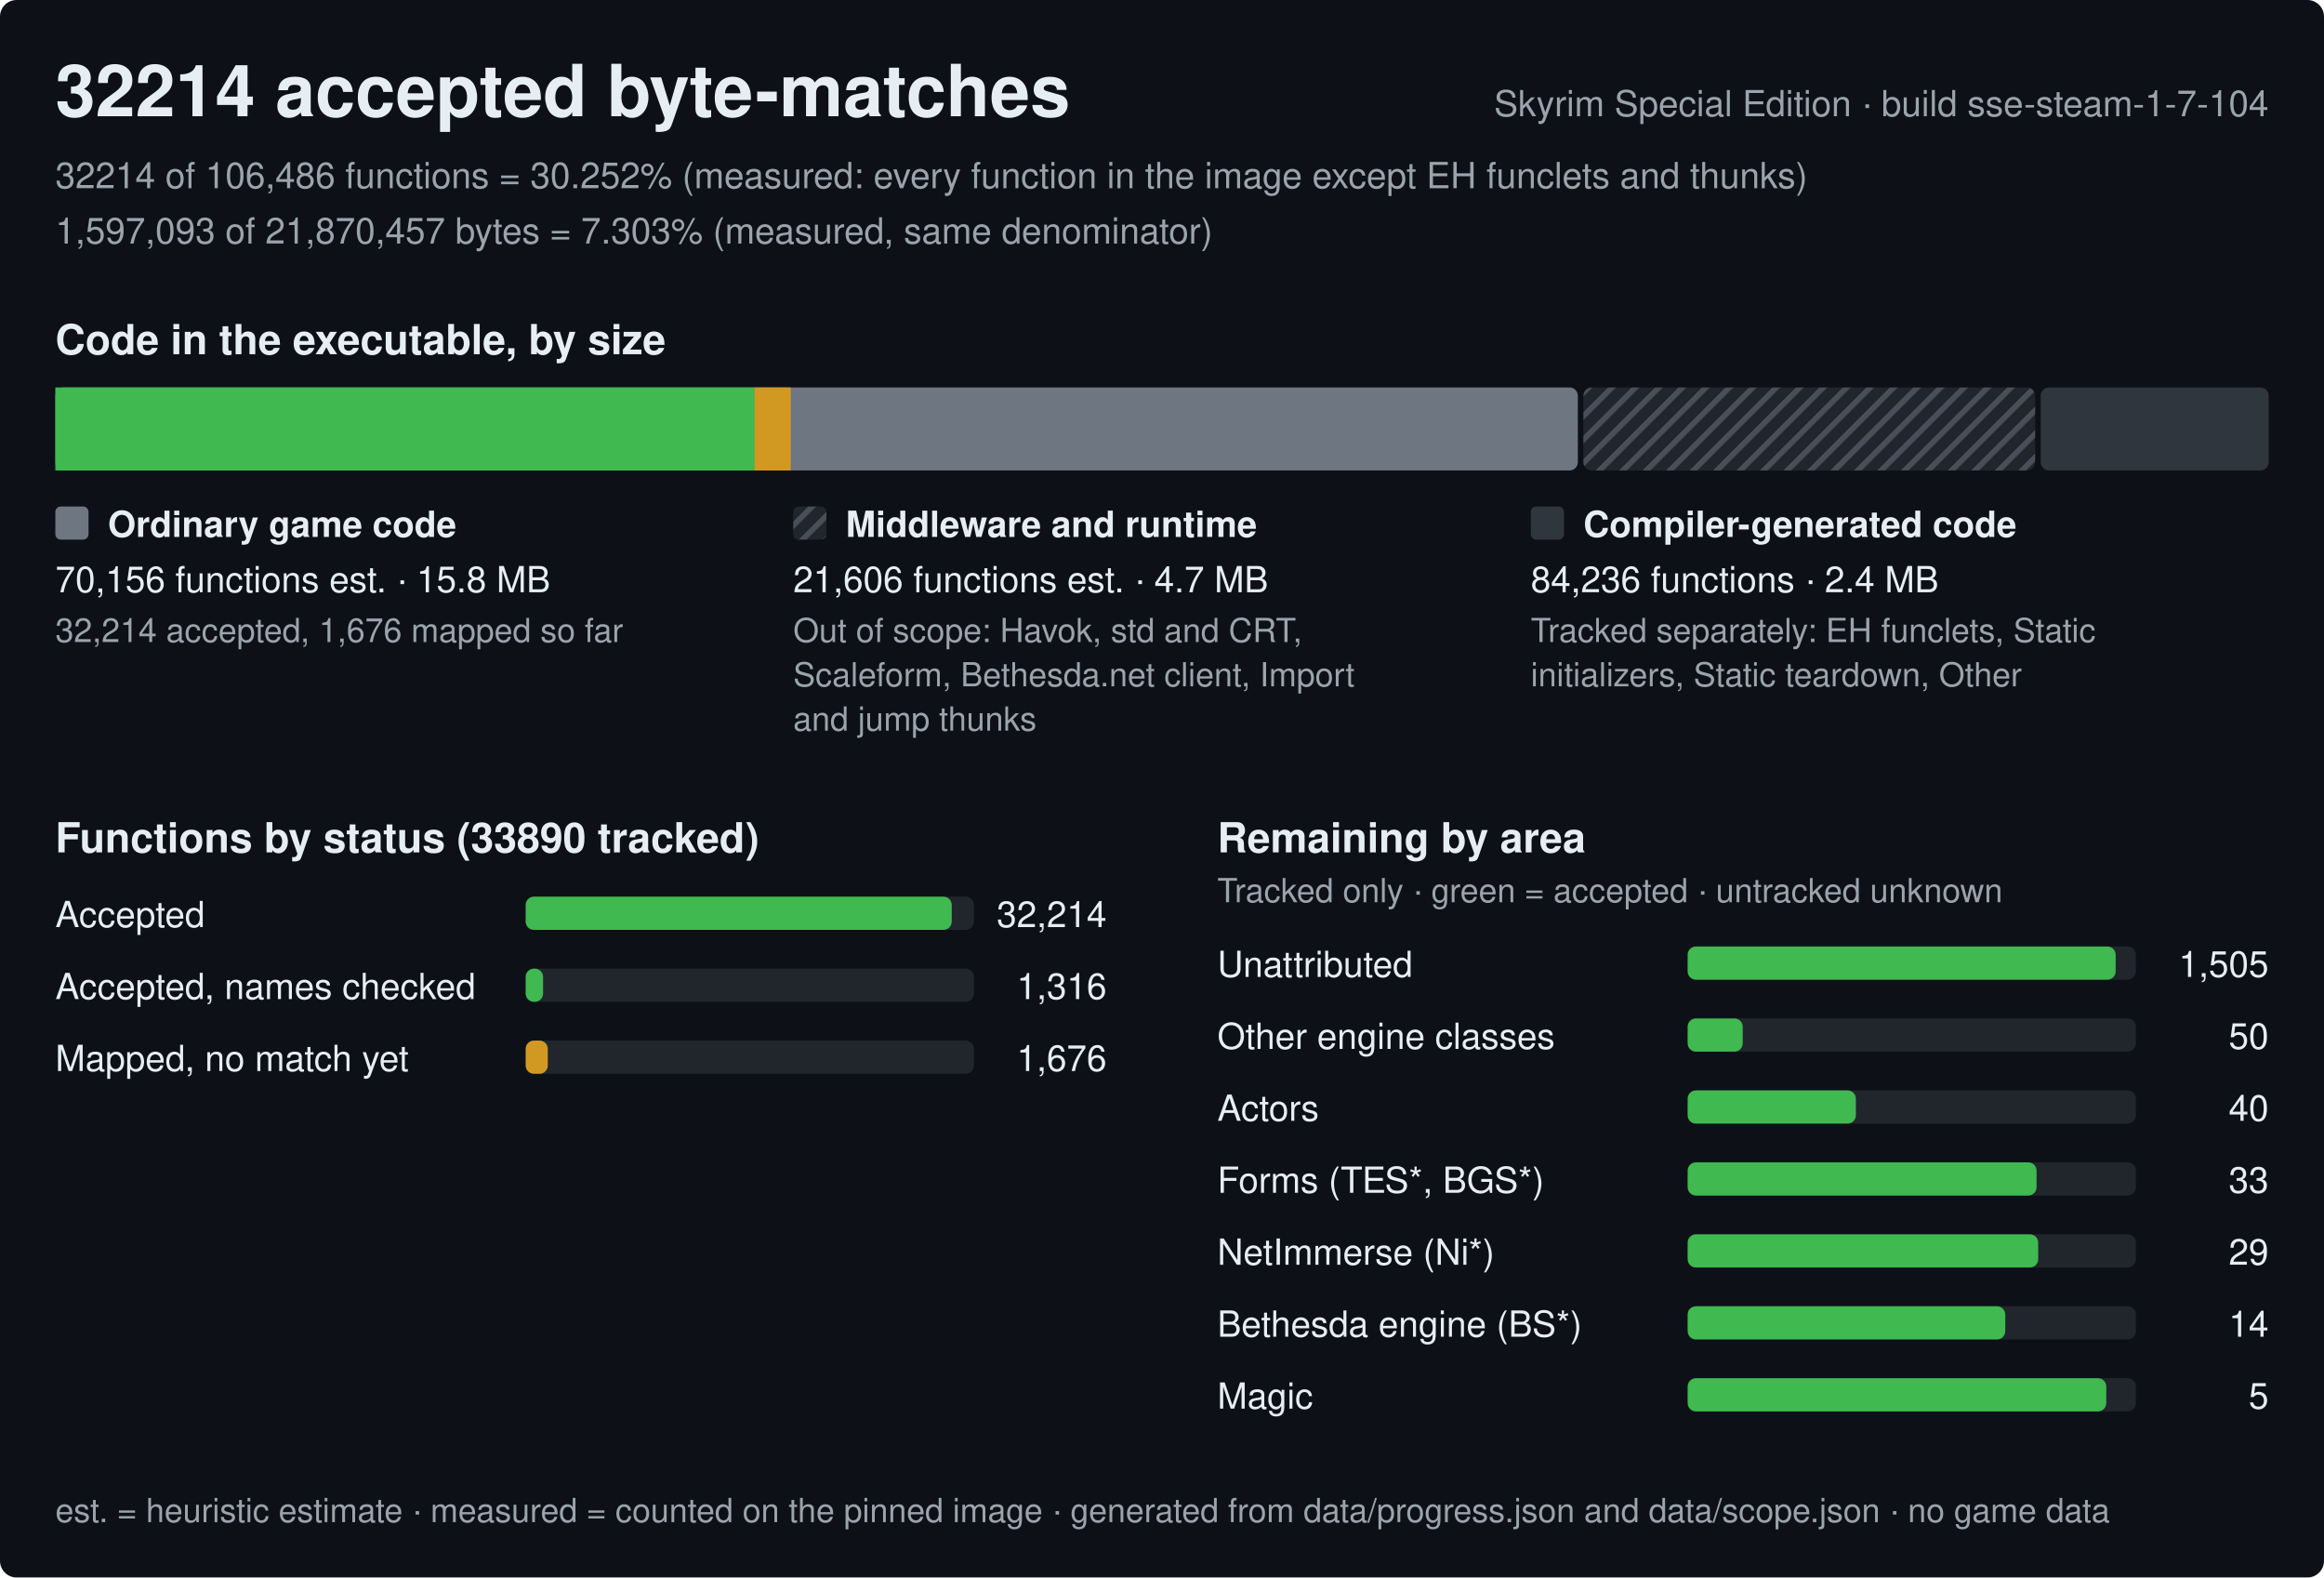
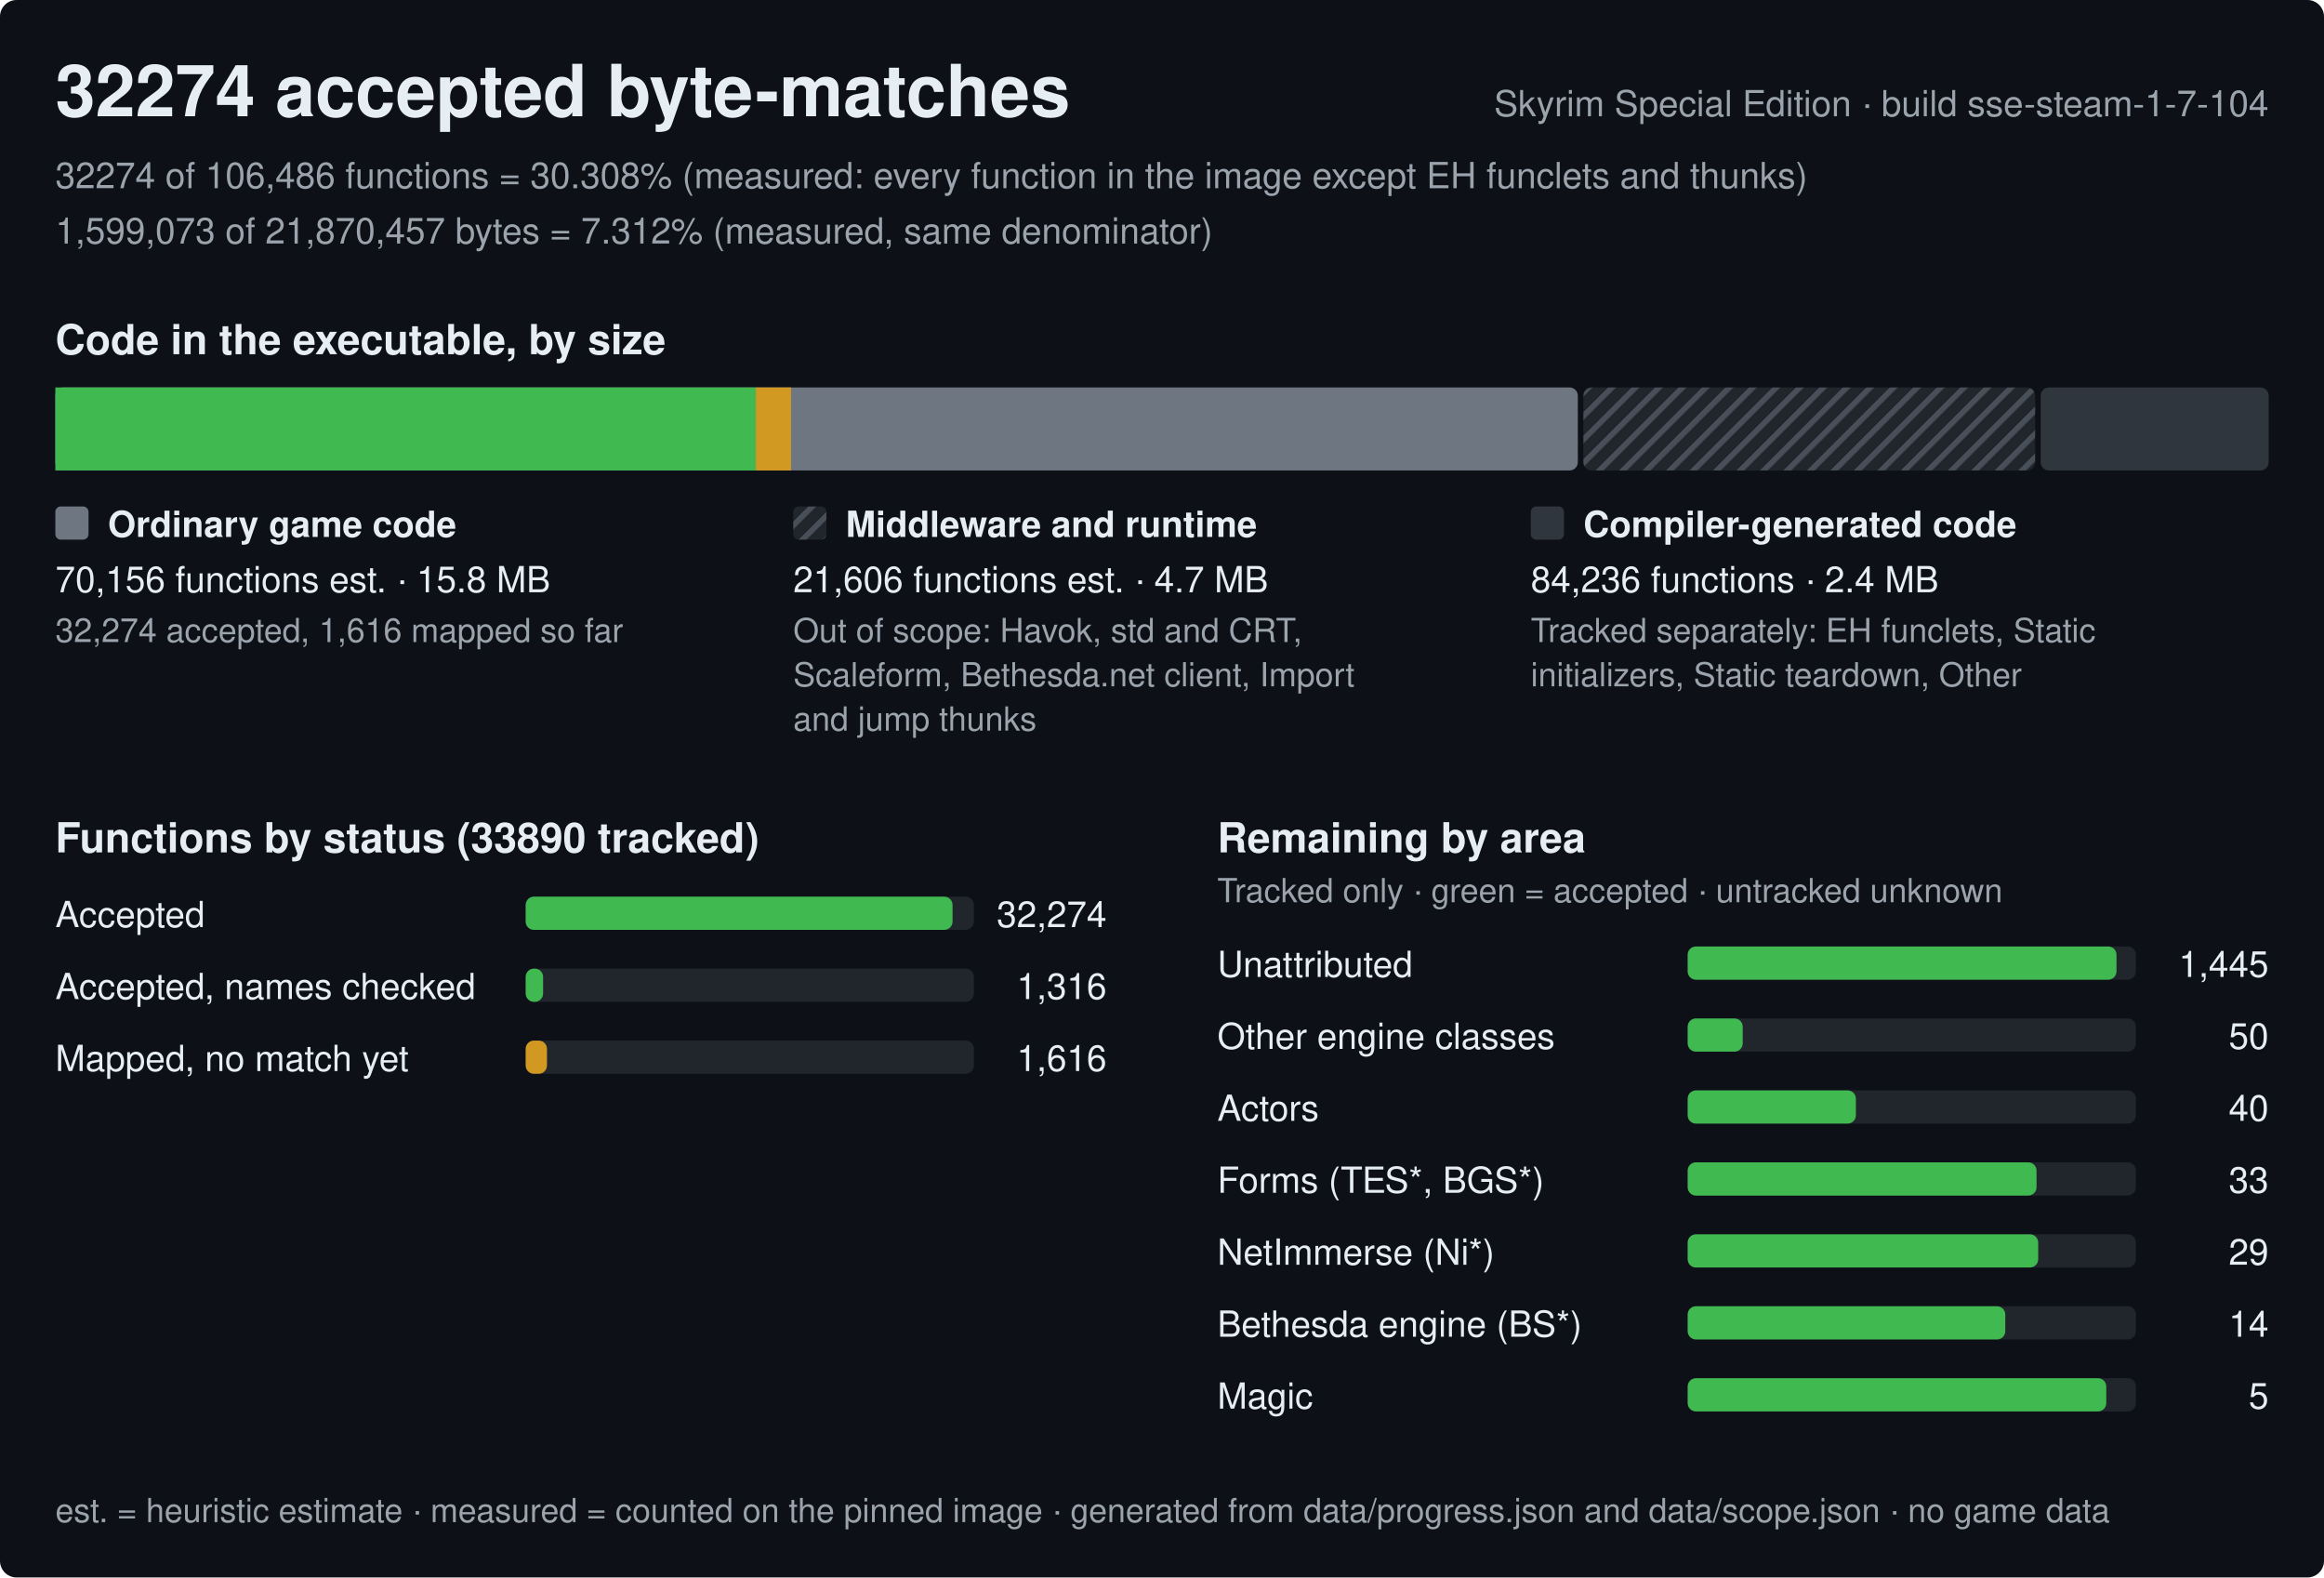
<svg xmlns="http://www.w3.org/2000/svg" width="840" height="570" viewBox="0 0 840 570" role="img" aria-label="Progress of the Skyrim Special Edition byte-matching reconstruction, build sse-steam-1-7-104">
  <style>text{font-family:-apple-system,BlinkMacSystemFont,'Segoe UI',Helvetica,Arial,sans-serif;fill:#e6edf3;white-space:pre}.h{font-size:26px;font-weight:600}.st{font-size:15px;font-weight:600}.lb{font-size:13px;font-weight:600}.bl{font-size:12px;font-weight:600;stroke:#0d1117;stroke-width:3px;paint-order:stroke;stroke-linejoin:round}.rl{font-size:13px}.fn{font-size:12px;fill:#9ba3ad}.mu{fill:#9ba3ad}</style>
  <defs>
    <pattern id="hx" width="6" height="6" patternUnits="userSpaceOnUse" patternTransform="rotate(45)">
      <rect width="6" height="6" fill="#21262d" />
      <rect width="2" height="6" fill="#484f58" />
    </pattern>
  </defs>
  <rect width="840" height="570" rx="6" fill="#0d1117" />
-   <text x="20" y="42" class="h">32214 accepted byte-matches</text>
+   <text x="20" y="42" class="h">32274 accepted byte-matches</text>
  <text x="820" y="42" class="rl mu" text-anchor="end">Skyrim Special Edition · build sse-steam-1-7-104</text>
-   <text x="20" y="68" class="rl mu">32214 of 106,486 functions = 30.252% (measured: every function in the image except EH funclets and thunks)</text>
-   <text x="20" y="88" class="rl mu">1,597,093 of 21,870,457 bytes = 7.303% (measured, same denominator)</text>
+   <text x="20" y="68" class="rl mu">32274 of 106,486 functions = 30.308% (measured: every function in the image except EH funclets and thunks)</text>
+   <text x="20" y="88" class="rl mu">1,599,073 of 21,870,457 bytes = 7.312% (measured, same denominator)</text>
  <text x="20" y="128" class="st">Code in the executable, by size</text>
  <rect x="20" y="140" width="550.3" height="30" rx="3" fill="#6e7681" />
-   <rect x="20" y="140" width="252.7" height="30" fill="#3fb950" />
-   <rect x="272.7" y="140" width="13.1" height="30" fill="#d29922" />
+   <rect x="20" y="140" width="253.2" height="30" fill="#3fb950" />
+   <rect x="273.2" y="140" width="12.7" height="30" fill="#d29922" />
  <rect x="572.3" y="140" width="163.3" height="30" rx="3" fill="url(#hx)" />
  <rect x="737.6" y="140" width="82.4" height="30" rx="3" fill="#30363d" />
  <rect x="20" y="183" width="12" height="12" rx="2" fill="#6e7681" />
  <text x="39" y="194" class="lb">Ordinary game code</text>
  <text x="20" y="214" class="rl">70,156 functions est. · 15.8 MB</text>
-   <text x="20" y="232" class="fn">32,214 accepted, 1,676 mapped so far</text>
+   <text x="20" y="232" class="fn">32,274 accepted, 1,616 mapped so far</text>
  <rect x="286.7" y="183" width="12" height="12" rx="2" fill="url(#hx)" />
  <text x="305.7" y="194" class="lb">Middleware and runtime</text>
  <text x="286.7" y="214" class="rl">21,606 functions est. · 4.7 MB</text>
  <text x="286.7" y="232" class="fn">Out of scope: Havok, std and CRT,</text>
  <text x="286.7" y="248" class="fn">Scaleform, Bethesda.net client, Import</text>
  <text x="286.7" y="264" class="fn">and jump thunks</text>
  <rect x="553.3" y="183" width="12" height="12" rx="2" fill="#30363d" />
  <text x="572.3" y="194" class="lb">Compiler-generated code</text>
  <text x="553.3" y="214" class="rl">84,236 functions · 2.4 MB</text>
  <text x="553.3" y="232" class="fn">Tracked separately: EH funclets, Static</text>
  <text x="553.3" y="248" class="fn">initializers, Static teardown, Other</text>
  <text x="20" y="308" class="st">Functions by status (33890 tracked)</text>
  <text x="20" y="335" class="rl">Accepted</text>
  <rect x="190" y="324" width="162.0" height="12" rx="3" fill="#21262d" />
-   <rect x="190" y="324" width="154" height="12" rx="3" fill="#3fb950" />
-   <text x="400.0" y="335" class="rl" text-anchor="end">32,214</text>
+   <rect x="190" y="324" width="154.3" height="12" rx="3" fill="#3fb950" />
+   <text x="400.0" y="335" class="rl" text-anchor="end">32,274</text>
  <text x="20" y="361" class="rl">Accepted, names checked</text>
  <rect x="190" y="350" width="162.0" height="12" rx="3" fill="#21262d" />
  <rect x="190" y="350" width="6.3" height="12" rx="3" fill="#3fb950" />
  <text x="400.0" y="361" class="rl" text-anchor="end">1,316</text>
  <text x="20" y="387" class="rl">Mapped, no match yet</text>
  <rect x="190" y="376" width="162.0" height="12" rx="3" fill="#21262d" />
-   <rect x="190" y="376" width="8" height="12" rx="3" fill="#d29922" />
-   <text x="400.0" y="387" class="rl" text-anchor="end">1,676</text>
+   <rect x="190" y="376" width="7.7" height="12" rx="3" fill="#d29922" />
+   <text x="400.0" y="387" class="rl" text-anchor="end">1,616</text>
  <text x="440.0" y="308" class="st">Remaining by area</text>
  <text x="440.0" y="326" class="fn">Tracked only · green = accepted · untracked unknown</text>
  <text x="440.0" y="353" class="rl">Unattributed</text>
  <rect x="610.0" y="342" width="162.0" height="12" rx="3" fill="#21262d" />
-   <rect x="610.0" y="342" width="154.7" height="12" rx="3" fill="#3fb950" />
-   <text x="820.0" y="353" class="rl" text-anchor="end">1,505</text>
+   <rect x="610.0" y="342" width="155" height="12" rx="3" fill="#3fb950" />
+   <text x="820.0" y="353" class="rl" text-anchor="end">1,445</text>
  <text x="440.0" y="379" class="rl">Other engine classes</text>
  <rect x="610.0" y="368" width="162.0" height="12" rx="3" fill="#21262d" />
  <rect x="610.0" y="368" width="19.9" height="12" rx="3" fill="#3fb950" />
  <text x="820.0" y="379" class="rl" text-anchor="end">50</text>
  <text x="440.0" y="405" class="rl">Actors</text>
  <rect x="610.0" y="394" width="162.0" height="12" rx="3" fill="#21262d" />
  <rect x="610.0" y="394" width="60.8" height="12" rx="3" fill="#3fb950" />
  <text x="820.0" y="405" class="rl" text-anchor="end">40</text>
  <text x="440.0" y="431" class="rl">Forms (TES*, BGS*)</text>
  <rect x="610.0" y="420" width="162.0" height="12" rx="3" fill="#21262d" />
  <rect x="610.0" y="420" width="126.1" height="12" rx="3" fill="#3fb950" />
  <text x="820.0" y="431" class="rl" text-anchor="end">33</text>
  <text x="440.0" y="457" class="rl">NetImmerse (Ni*)</text>
  <rect x="610.0" y="446" width="162.0" height="12" rx="3" fill="#21262d" />
  <rect x="610.0" y="446" width="126.7" height="12" rx="3" fill="#3fb950" />
  <text x="820.0" y="457" class="rl" text-anchor="end">29</text>
  <text x="440.0" y="483" class="rl">Bethesda engine (BS*)</text>
  <rect x="610.0" y="472" width="162.0" height="12" rx="3" fill="#21262d" />
  <rect x="610.0" y="472" width="114.8" height="12" rx="3" fill="#3fb950" />
  <text x="820.0" y="483" class="rl" text-anchor="end">14</text>
  <text x="440.0" y="509" class="rl">Magic</text>
  <rect x="610.0" y="498" width="162.0" height="12" rx="3" fill="#21262d" />
  <rect x="610.0" y="498" width="151.3" height="12" rx="3" fill="#3fb950" />
  <text x="820.0" y="509" class="rl" text-anchor="end">5</text>
  <text x="20" y="550" class="fn">est. = heuristic estimate · measured = counted on the pinned image · generated from data/progress.json and data/scope.json · no game data</text>
</svg>
